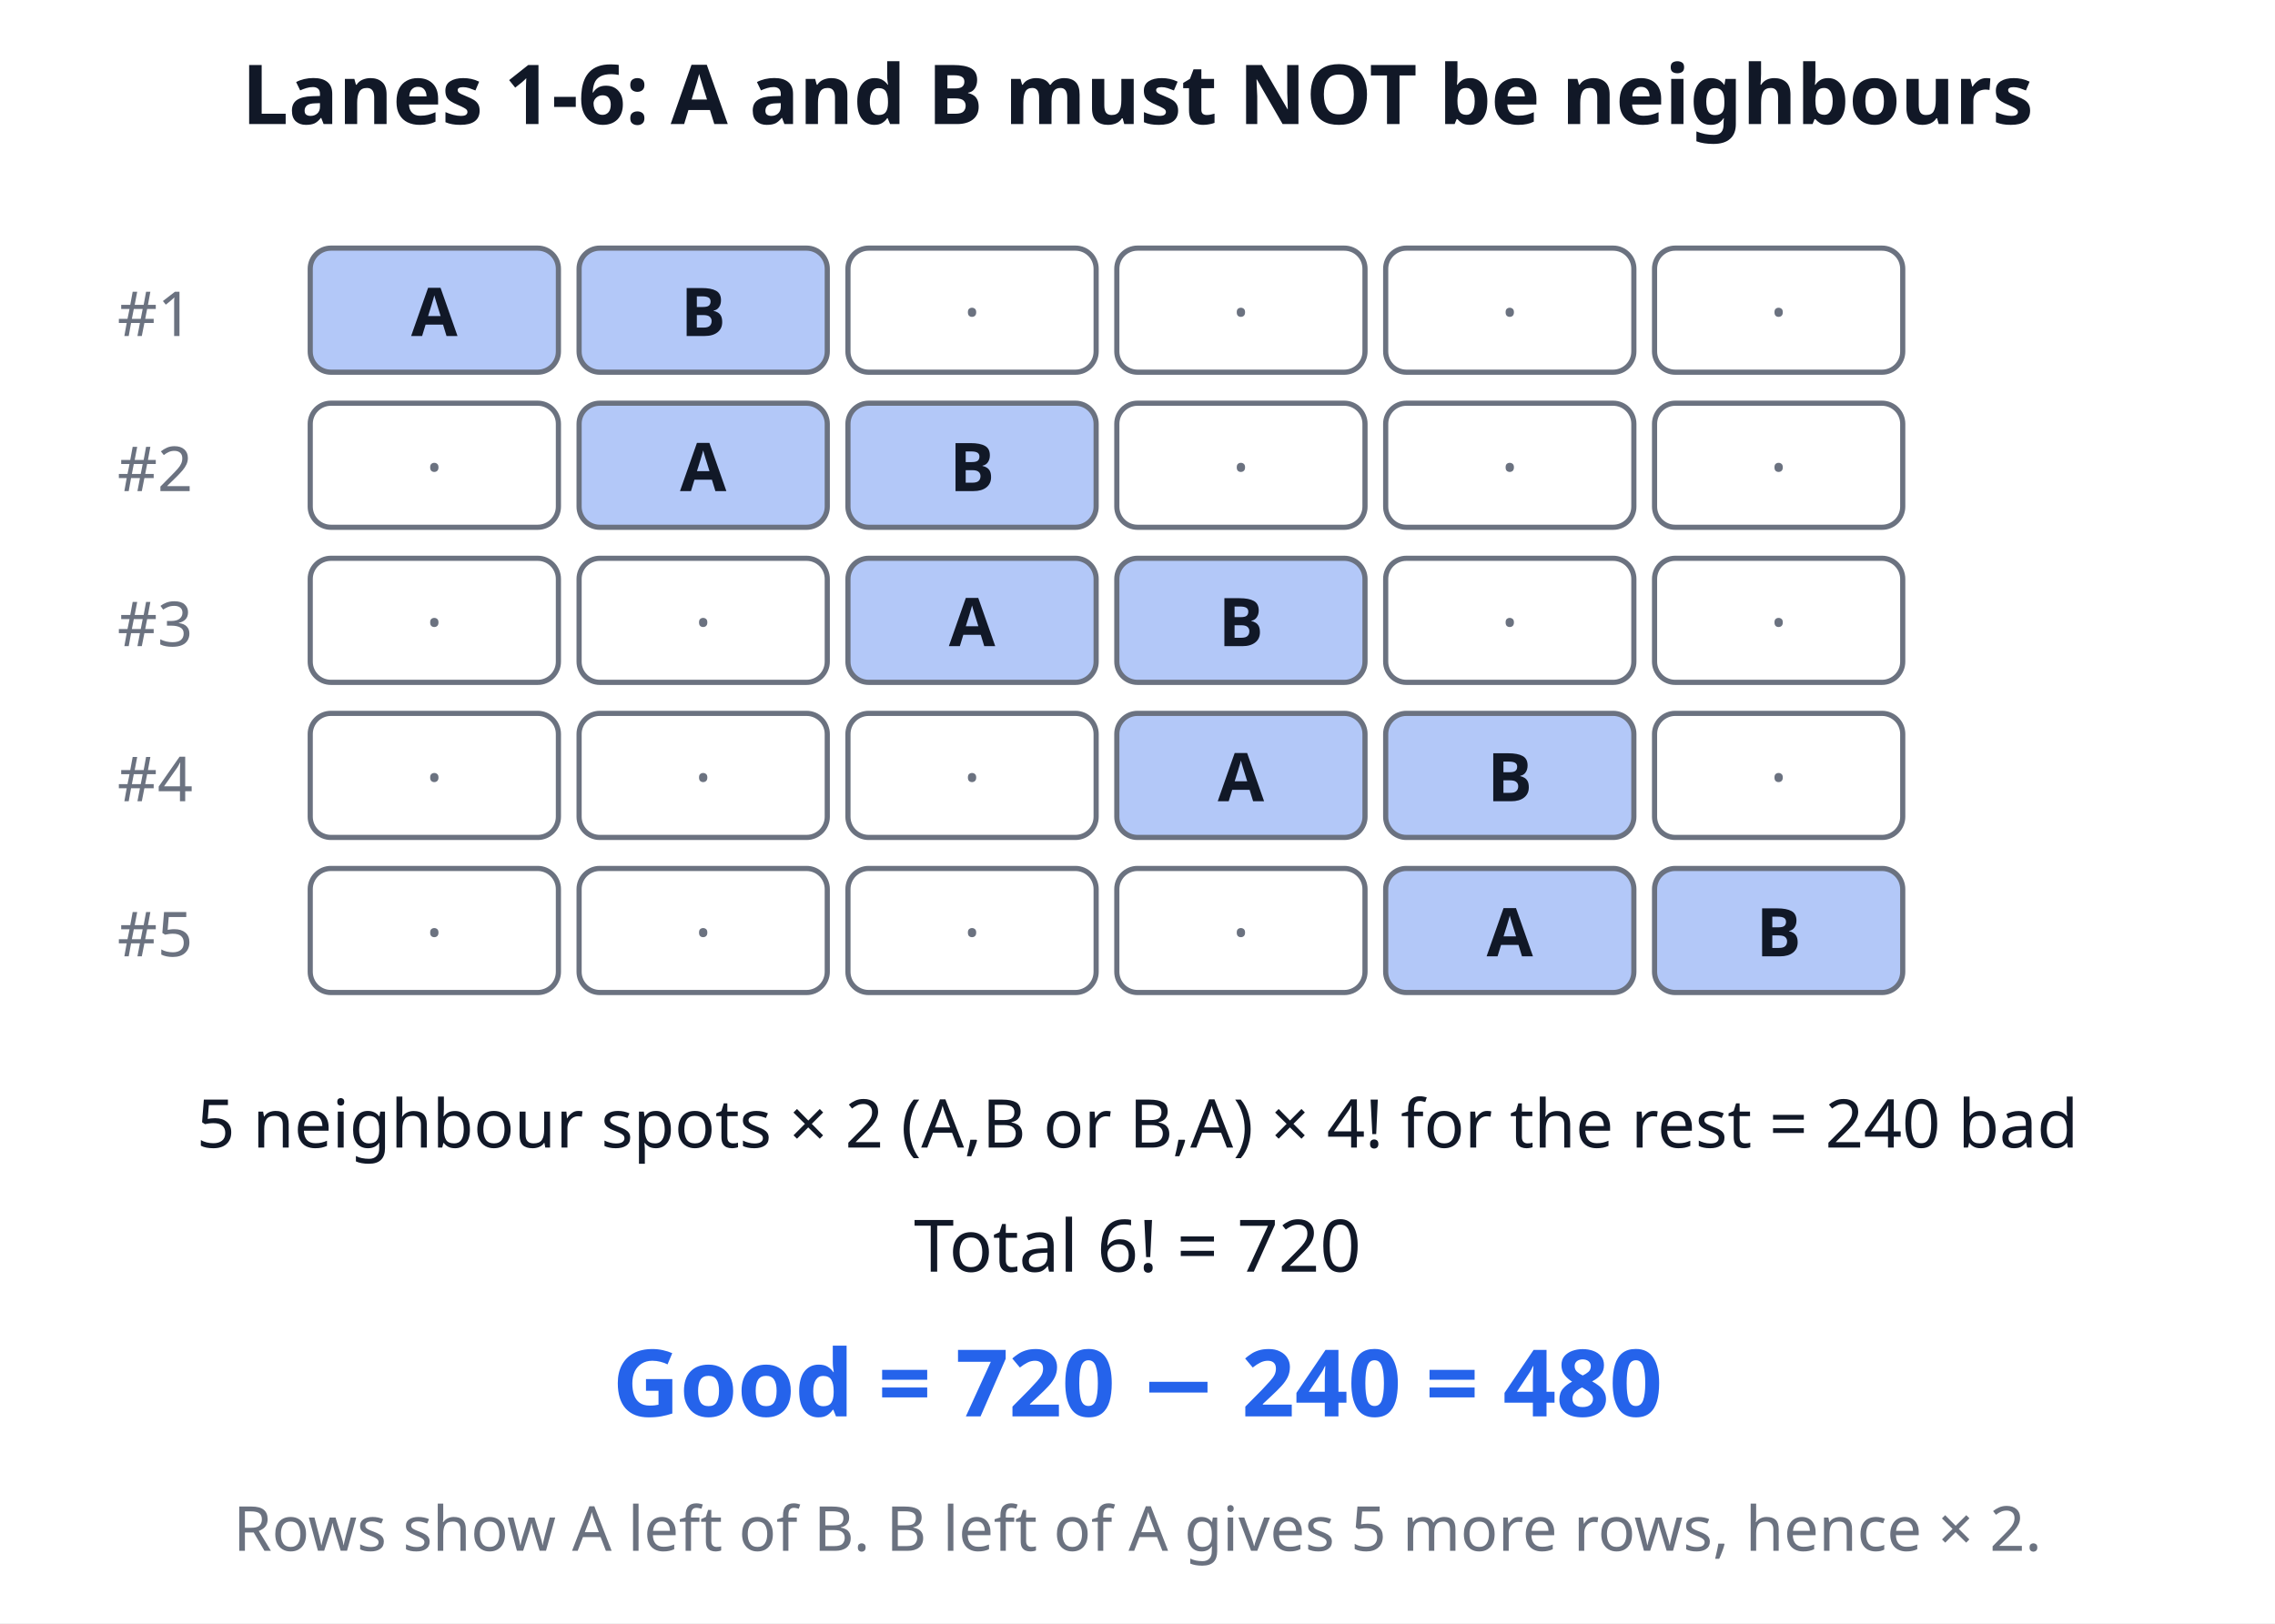
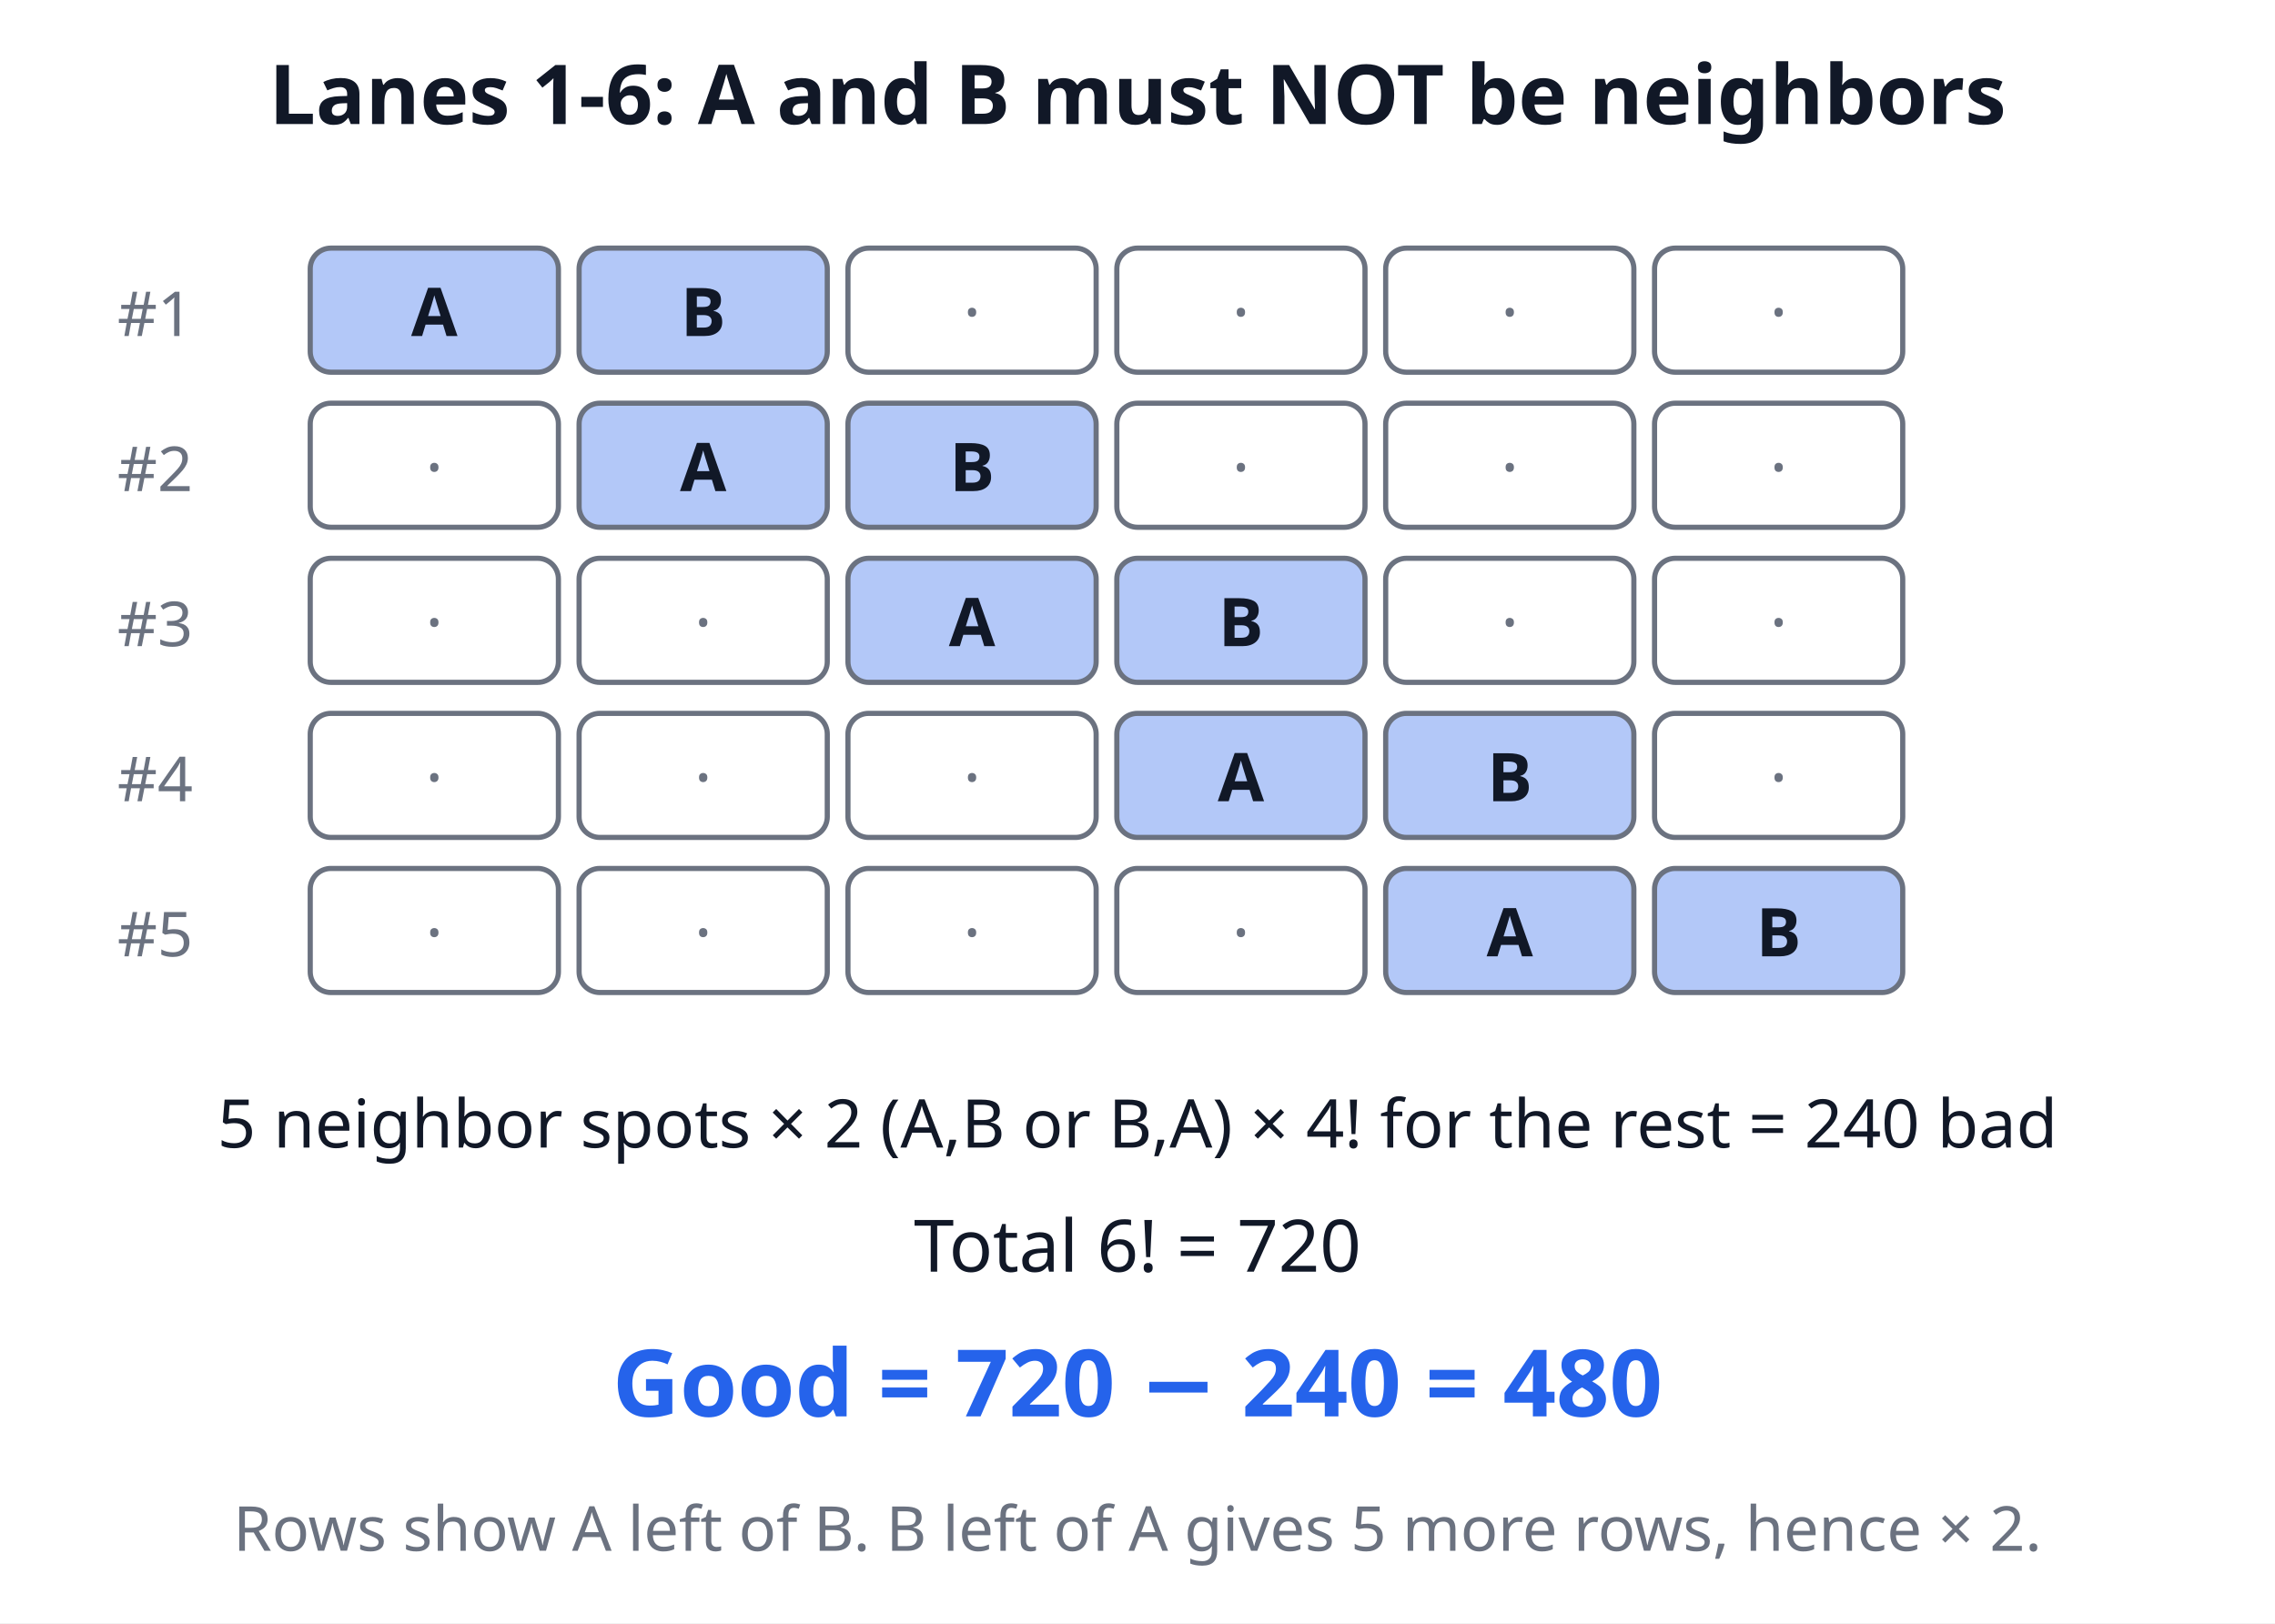
- <svg xmlns="http://www.w3.org/2000/svg" viewBox="0 0 440 314" role="img" aria-labelledby="t d">
+ <svg xmlns="http://www.w3.org/2000/svg" viewBox="0 0 440 314" role="img" aria-labeledby="t d">
  <rect x="0" y="0" width="440" height="314" fill="#ffffff" />
  <g font-family="sans-serif" fill="#111827">
-     <text x="220" y="24" font-size="16" text-anchor="middle" font-weight="bold">Lanes 1-6: A and B must NOT be neighbours</text>
+     <text x="220" y="24" font-size="16" text-anchor="middle" font-weight="bold">Lanes 1-6: A and B must NOT be neighbors</text>
    <rect x="60" y="48" width="48" height="24" rx="4" fill="#2563eb" fill-opacity="0.35" stroke="#6b7280" />
    <text x="84" y="65" font-size="13" text-anchor="middle" font-weight="bold">A</text>
    <rect x="112" y="48" width="48" height="24" rx="4" fill="#2563eb" fill-opacity="0.35" stroke="#6b7280" />
    <text x="136" y="65" font-size="13" text-anchor="middle" font-weight="bold">B</text>
    <rect x="164" y="48" width="48" height="24" rx="4" fill="#ffffff" fill-opacity="1" stroke="#6b7280" />
    <text x="188" y="65" font-size="13" text-anchor="middle" fill="#6b7280">·</text>
    <rect x="216" y="48" width="48" height="24" rx="4" fill="#ffffff" fill-opacity="1" stroke="#6b7280" />
    <text x="240" y="65" font-size="13" text-anchor="middle" fill="#6b7280">·</text>
    <rect x="268" y="48" width="48" height="24" rx="4" fill="#ffffff" fill-opacity="1" stroke="#6b7280" />
    <text x="292" y="65" font-size="13" text-anchor="middle" fill="#6b7280">·</text>
    <rect x="320" y="48" width="48" height="24" rx="4" fill="#ffffff" fill-opacity="1" stroke="#6b7280" />
    <text x="344" y="65" font-size="13" text-anchor="middle" fill="#6b7280">·</text>
    <text x="30" y="65" font-size="12" text-anchor="middle" fill="#6b7280">#1</text>
    <rect x="60" y="78" width="48" height="24" rx="4" fill="#ffffff" fill-opacity="1" stroke="#6b7280" />
    <text x="84" y="95" font-size="13" text-anchor="middle" fill="#6b7280">·</text>
    <rect x="112" y="78" width="48" height="24" rx="4" fill="#2563eb" fill-opacity="0.35" stroke="#6b7280" />
    <text x="136" y="95" font-size="13" text-anchor="middle" font-weight="bold">A</text>
    <rect x="164" y="78" width="48" height="24" rx="4" fill="#2563eb" fill-opacity="0.35" stroke="#6b7280" />
    <text x="188" y="95" font-size="13" text-anchor="middle" font-weight="bold">B</text>
    <rect x="216" y="78" width="48" height="24" rx="4" fill="#ffffff" fill-opacity="1" stroke="#6b7280" />
    <text x="240" y="95" font-size="13" text-anchor="middle" fill="#6b7280">·</text>
    <rect x="268" y="78" width="48" height="24" rx="4" fill="#ffffff" fill-opacity="1" stroke="#6b7280" />
    <text x="292" y="95" font-size="13" text-anchor="middle" fill="#6b7280">·</text>
    <rect x="320" y="78" width="48" height="24" rx="4" fill="#ffffff" fill-opacity="1" stroke="#6b7280" />
    <text x="344" y="95" font-size="13" text-anchor="middle" fill="#6b7280">·</text>
    <text x="30" y="95" font-size="12" text-anchor="middle" fill="#6b7280">#2</text>
    <rect x="60" y="108" width="48" height="24" rx="4" fill="#ffffff" fill-opacity="1" stroke="#6b7280" />
    <text x="84" y="125" font-size="13" text-anchor="middle" fill="#6b7280">·</text>
    <rect x="112" y="108" width="48" height="24" rx="4" fill="#ffffff" fill-opacity="1" stroke="#6b7280" />
    <text x="136" y="125" font-size="13" text-anchor="middle" fill="#6b7280">·</text>
    <rect x="164" y="108" width="48" height="24" rx="4" fill="#2563eb" fill-opacity="0.35" stroke="#6b7280" />
    <text x="188" y="125" font-size="13" text-anchor="middle" font-weight="bold">A</text>
    <rect x="216" y="108" width="48" height="24" rx="4" fill="#2563eb" fill-opacity="0.35" stroke="#6b7280" />
    <text x="240" y="125" font-size="13" text-anchor="middle" font-weight="bold">B</text>
    <rect x="268" y="108" width="48" height="24" rx="4" fill="#ffffff" fill-opacity="1" stroke="#6b7280" />
    <text x="292" y="125" font-size="13" text-anchor="middle" fill="#6b7280">·</text>
    <rect x="320" y="108" width="48" height="24" rx="4" fill="#ffffff" fill-opacity="1" stroke="#6b7280" />
    <text x="344" y="125" font-size="13" text-anchor="middle" fill="#6b7280">·</text>
    <text x="30" y="125" font-size="12" text-anchor="middle" fill="#6b7280">#3</text>
    <rect x="60" y="138" width="48" height="24" rx="4" fill="#ffffff" fill-opacity="1" stroke="#6b7280" />
    <text x="84" y="155" font-size="13" text-anchor="middle" fill="#6b7280">·</text>
    <rect x="112" y="138" width="48" height="24" rx="4" fill="#ffffff" fill-opacity="1" stroke="#6b7280" />
    <text x="136" y="155" font-size="13" text-anchor="middle" fill="#6b7280">·</text>
    <rect x="164" y="138" width="48" height="24" rx="4" fill="#ffffff" fill-opacity="1" stroke="#6b7280" />
    <text x="188" y="155" font-size="13" text-anchor="middle" fill="#6b7280">·</text>
    <rect x="216" y="138" width="48" height="24" rx="4" fill="#2563eb" fill-opacity="0.35" stroke="#6b7280" />
    <text x="240" y="155" font-size="13" text-anchor="middle" font-weight="bold">A</text>
    <rect x="268" y="138" width="48" height="24" rx="4" fill="#2563eb" fill-opacity="0.35" stroke="#6b7280" />
    <text x="292" y="155" font-size="13" text-anchor="middle" font-weight="bold">B</text>
    <rect x="320" y="138" width="48" height="24" rx="4" fill="#ffffff" fill-opacity="1" stroke="#6b7280" />
    <text x="344" y="155" font-size="13" text-anchor="middle" fill="#6b7280">·</text>
    <text x="30" y="155" font-size="12" text-anchor="middle" fill="#6b7280">#4</text>
    <rect x="60" y="168" width="48" height="24" rx="4" fill="#ffffff" fill-opacity="1" stroke="#6b7280" />
    <text x="84" y="185" font-size="13" text-anchor="middle" fill="#6b7280">·</text>
    <rect x="112" y="168" width="48" height="24" rx="4" fill="#ffffff" fill-opacity="1" stroke="#6b7280" />
    <text x="136" y="185" font-size="13" text-anchor="middle" fill="#6b7280">·</text>
    <rect x="164" y="168" width="48" height="24" rx="4" fill="#ffffff" fill-opacity="1" stroke="#6b7280" />
    <text x="188" y="185" font-size="13" text-anchor="middle" fill="#6b7280">·</text>
    <rect x="216" y="168" width="48" height="24" rx="4" fill="#ffffff" fill-opacity="1" stroke="#6b7280" />
    <text x="240" y="185" font-size="13" text-anchor="middle" fill="#6b7280">·</text>
    <rect x="268" y="168" width="48" height="24" rx="4" fill="#2563eb" fill-opacity="0.35" stroke="#6b7280" />
    <text x="292" y="185" font-size="13" text-anchor="middle" font-weight="bold">A</text>
    <rect x="320" y="168" width="48" height="24" rx="4" fill="#2563eb" fill-opacity="0.35" stroke="#6b7280" />
    <text x="344" y="185" font-size="13" text-anchor="middle" font-weight="bold">B</text>
    <text x="30" y="185" font-size="12" text-anchor="middle" fill="#6b7280">#5</text>
-     <text x="220" y="222" font-size="13" text-anchor="middle">5 neighbour spots × 2 (A,B or B,A) × 4! for the rest = 240 bad</text>
+     <text x="220" y="222" font-size="13" text-anchor="middle">5 neighbor spots × 2 (A,B or B,A) × 4! for the rest = 240 bad</text>
    <text x="220" y="246" font-size="14" text-anchor="middle">Total 6! = 720</text>
    <text x="220" y="274" font-size="18" text-anchor="middle" font-weight="bold" fill="#2563eb">Good = 720 − 240 = 480</text>
    <text x="220" y="300" font-size="12" text-anchor="middle" fill="#6b7280">Rows show A left of B. B left of A gives 5 more rows, hence × 2.</text>
  </g>
</svg>
